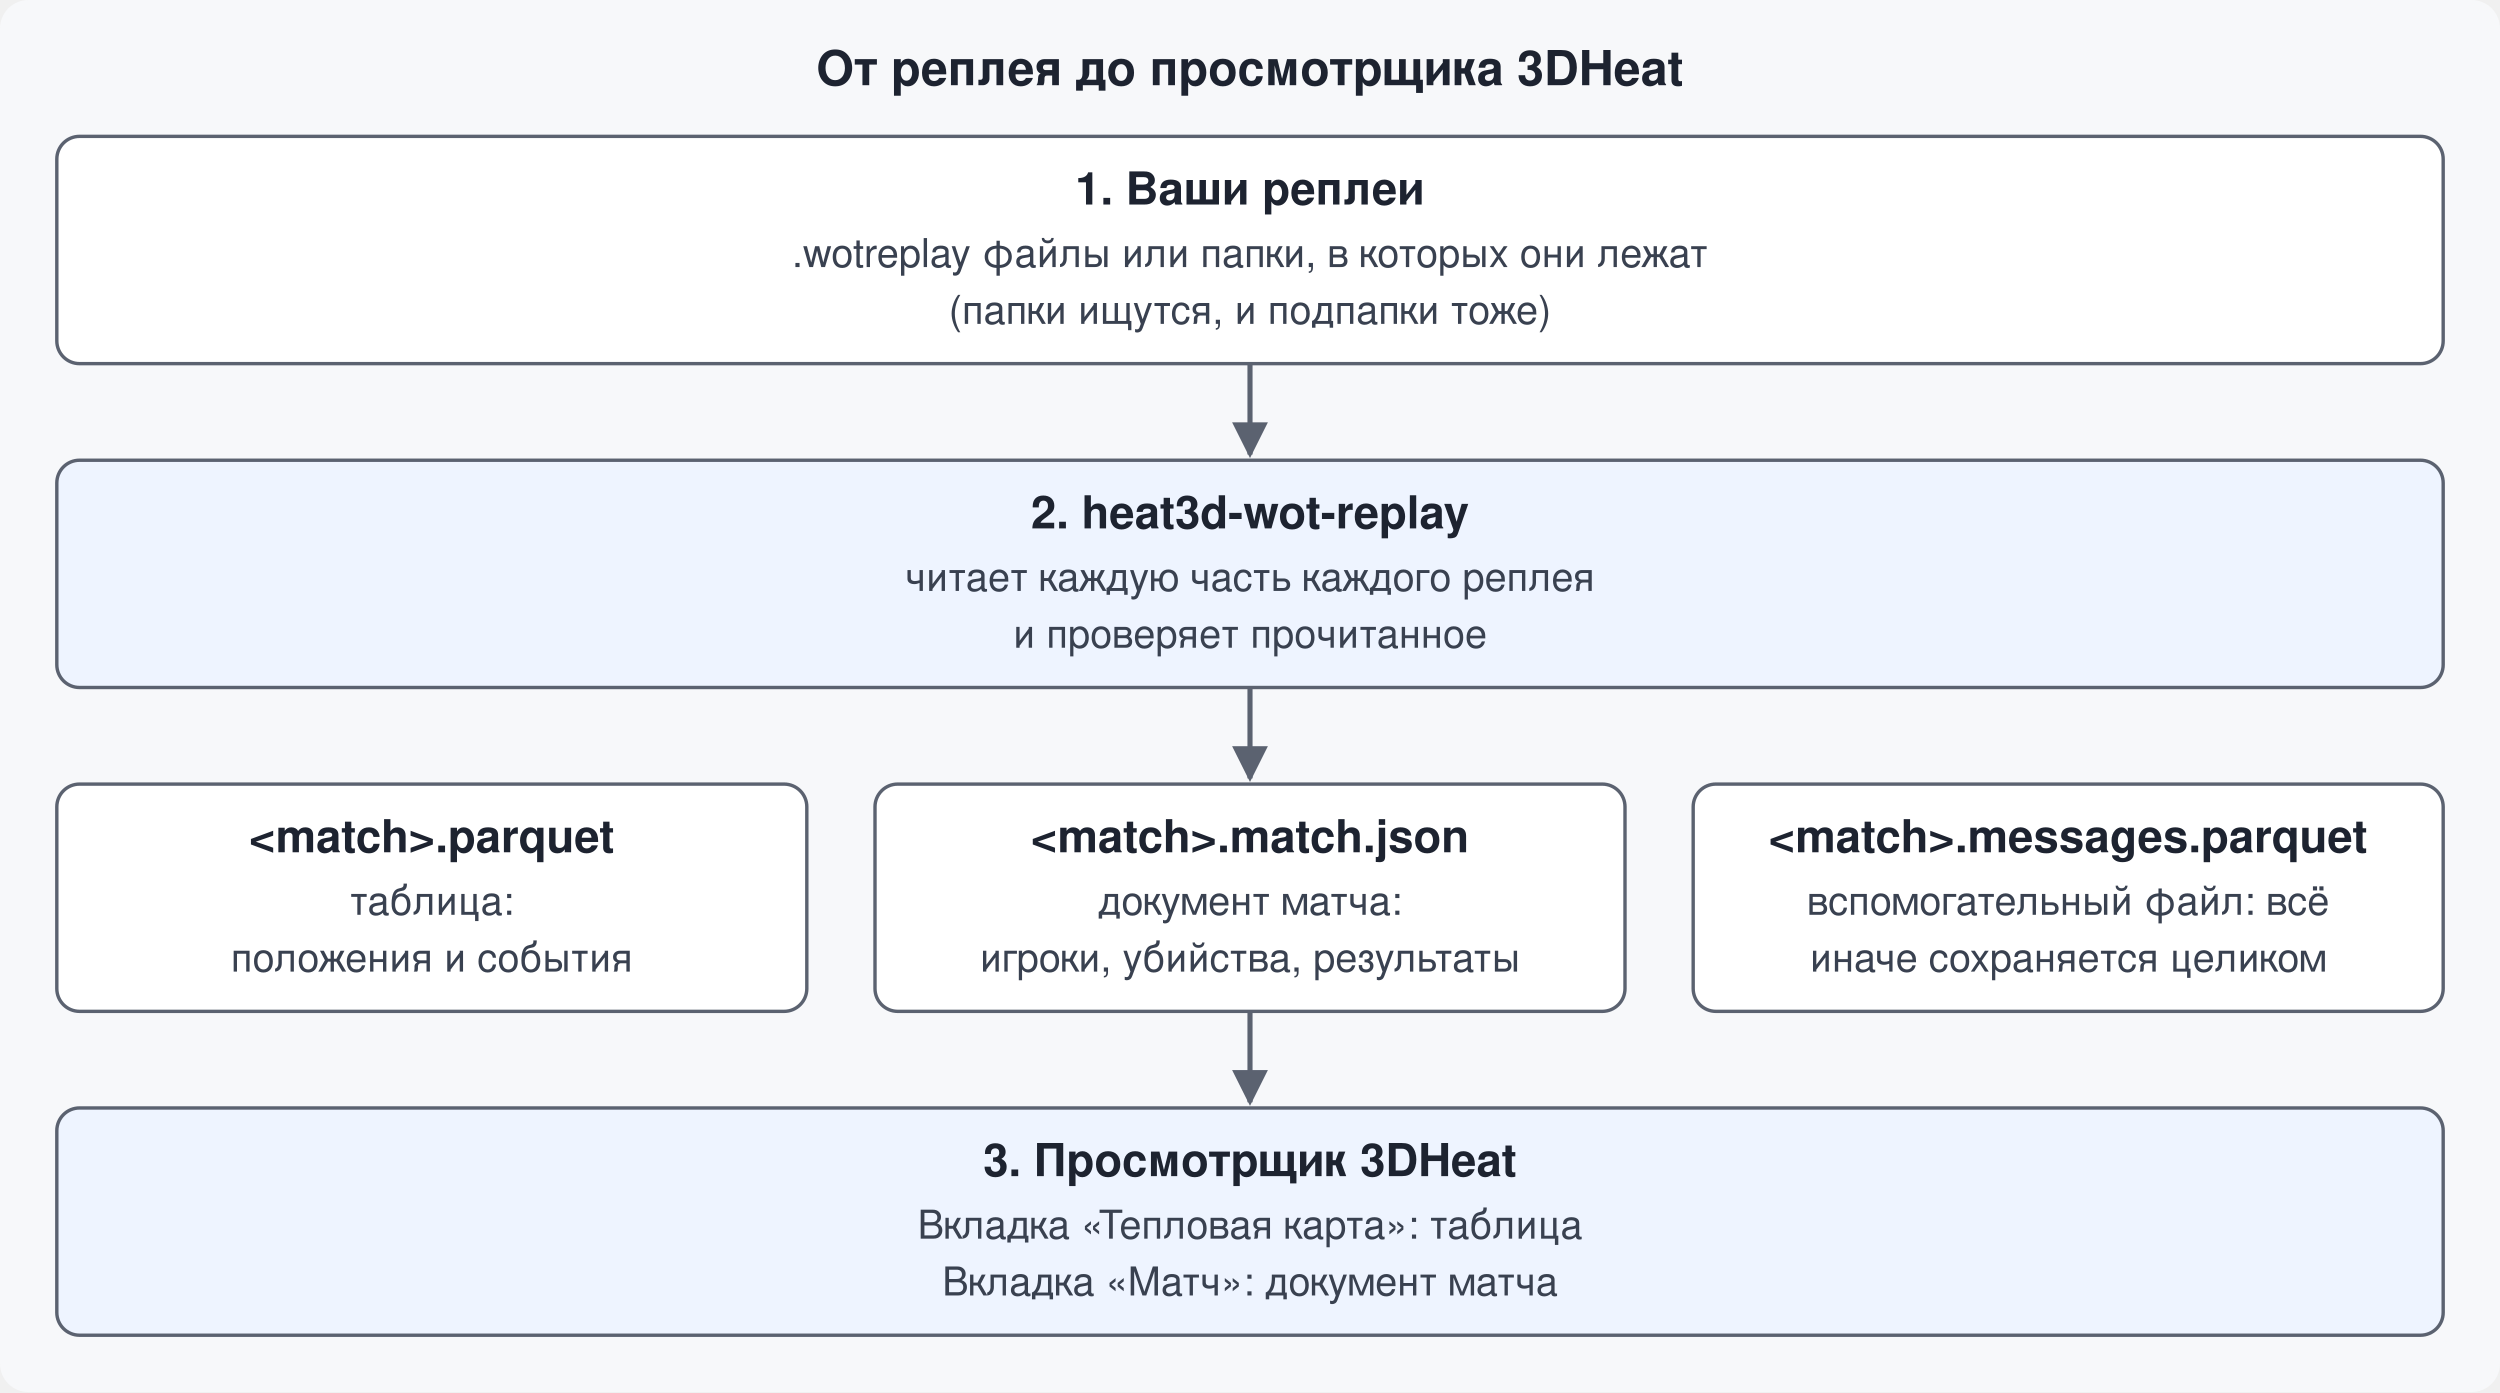
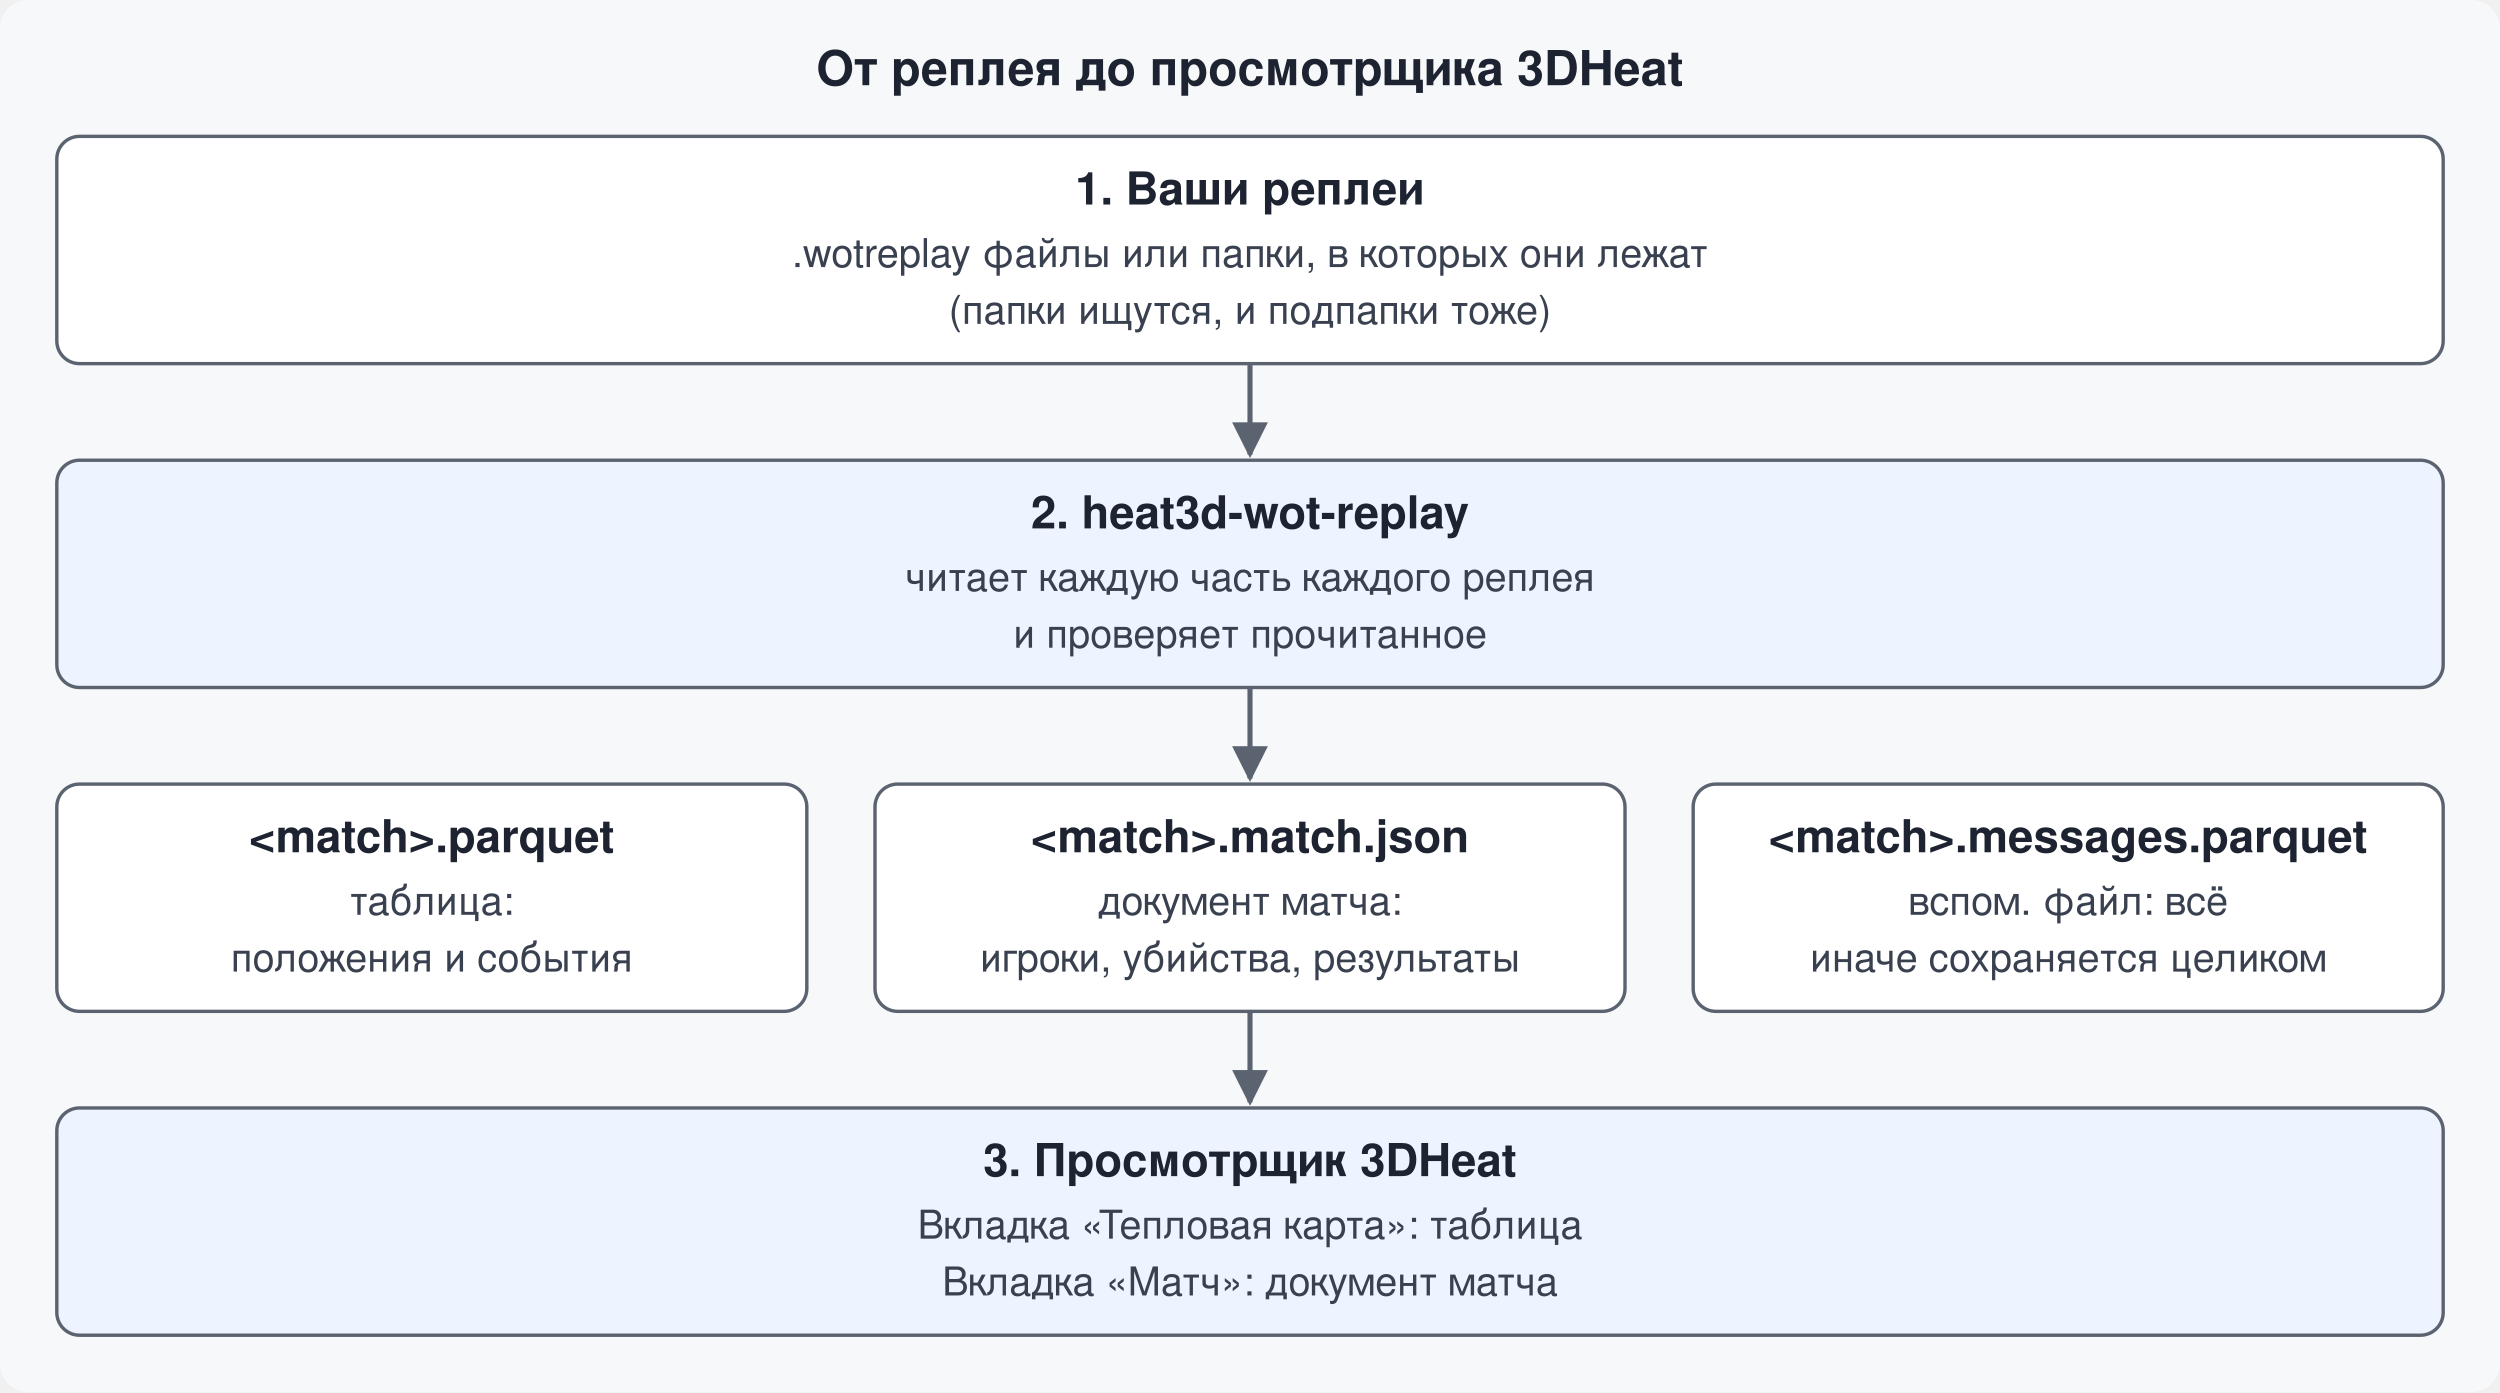
<svg xmlns="http://www.w3.org/2000/svg" width="880" height="490" viewBox="0 0 880 490" role="img" aria-label="From a replay to the 3DHeat viewer">
  <defs>
    <marker id="a" viewBox="0 0 10 10" refX="9" refY="5" markerWidth="7" markerHeight="7" orient="auto">
      <path d="M0,0 L10,5 L0,10 z" fill="#5b6270" />
    </marker>
  </defs>
  <rect width="880" height="490" rx="10" fill="#f7f8fa" />
  <text x="440" y="30" font-family="Segoe UI,Helvetica,Arial,sans-serif" font-size="17" font-weight="600" text-anchor="middle" fill="#1d2330">От реплея до просмотрщика 3DHeat</text>
  <rect x="20" y="48" width="840" height="80" rx="8" fill="#ffffff" stroke="#5b6270" stroke-width="1.2" />
  <text x="440" y="72" font-family="Segoe UI,Helvetica,Arial,sans-serif" font-size="16" font-weight="600" text-anchor="middle" fill="#1d2330">1. Ваши реплеи</text>
  <text x="440" y="94" font-family="Segoe UI,Helvetica,Arial,sans-serif" font-size="14" text-anchor="middle" fill="#394150">.wotreplay файлы или папки, в которых они лежат</text>
  <text x="440" y="114" font-family="Segoe UI,Helvetica,Arial,sans-serif" font-size="14" text-anchor="middle" fill="#394150">(папки ищутся, и подпапки тоже)</text>
  <line x1="440" y1="128" x2="440" y2="160" stroke="#5b6270" stroke-width="1.8" marker-end="url(#a)" />
  <rect x="20" y="162" width="840" height="80" rx="8" fill="#eef4ff" stroke="#5b6270" stroke-width="1.2" />
  <text x="440" y="186" font-family="Segoe UI,Helvetica,Arial,sans-serif" font-size="16" font-weight="600" text-anchor="middle" fill="#1d2330">2. heat3d-wot-replay</text>
  <text x="440" y="208" font-family="Segoe UI,Helvetica,Arial,sans-serif" font-size="14" text-anchor="middle" fill="#394150">читает каждую часть каждого реплея</text>
  <text x="440" y="228" font-family="Segoe UI,Helvetica,Arial,sans-serif" font-size="14" text-anchor="middle" fill="#394150">и проверяет прочитанное</text>
  <line x1="440" y1="242" x2="440" y2="274" stroke="#5b6270" stroke-width="1.8" marker-end="url(#a)" />
  <rect x="20" y="276" width="264" height="80" rx="8" fill="#ffffff" stroke="#5b6270" stroke-width="1.2" />
  <text x="152" y="300" font-family="Segoe UI,Helvetica,Arial,sans-serif" font-size="16" font-weight="600" text-anchor="middle" fill="#1d2330">&lt;match&gt;.parquet</text>
  <text x="152" y="322" font-family="Segoe UI,Helvetica,Arial,sans-serif" font-size="14" text-anchor="middle" fill="#394150">таблица:</text>
  <text x="152" y="342" font-family="Segoe UI,Helvetica,Arial,sans-serif" font-size="14" text-anchor="middle" fill="#394150">положения и события</text>
  <rect x="308" y="276" width="264" height="80" rx="8" fill="#ffffff" stroke="#5b6270" stroke-width="1.2" />
  <text x="440" y="300" font-family="Segoe UI,Helvetica,Arial,sans-serif" font-size="16" font-weight="600" text-anchor="middle" fill="#1d2330">&lt;match&gt;.match.json</text>
  <text x="440" y="322" font-family="Segoe UI,Helvetica,Arial,sans-serif" font-size="14" text-anchor="middle" fill="#394150">документ матча:</text>
  <text x="440" y="342" font-family="Segoe UI,Helvetica,Arial,sans-serif" font-size="14" text-anchor="middle" fill="#394150">игроки, убийства, результаты</text>
  <rect x="596" y="276" width="264" height="80" rx="8" fill="#ffffff" stroke="#5b6270" stroke-width="1.2" />
  <text x="728" y="300" font-family="Segoe UI,Helvetica,Arial,sans-serif" font-size="16" font-weight="600" text-anchor="middle" fill="#1d2330">&lt;match&gt;.messages.parquet</text>
-   <text x="728" y="322" font-family="Segoe UI,Helvetica,Arial,sans-serif" font-size="14" text-anchor="middle" fill="#394150">вспомогательный файл: всё</text>
+   <text x="728" y="322" font-family="Segoe UI,Helvetica,Arial,sans-serif" font-size="14" text-anchor="middle" fill="#394150">вспом. файл: всё</text>
  <text x="728" y="342" font-family="Segoe UI,Helvetica,Arial,sans-serif" font-size="14" text-anchor="middle" fill="#394150">иначе сохраняется целиком</text>
  <line x1="440" y1="356" x2="440" y2="388" stroke="#5b6270" stroke-width="1.8" marker-end="url(#a)" />
  <rect x="20" y="390" width="840" height="80" rx="8" fill="#eef4ff" stroke="#5b6270" stroke-width="1.2" />
  <text x="440" y="414" font-family="Segoe UI,Helvetica,Arial,sans-serif" font-size="16" font-weight="600" text-anchor="middle" fill="#1d2330">3. Просмотрщик 3DHeat</text>
  <text x="440" y="436" font-family="Segoe UI,Helvetica,Arial,sans-serif" font-size="14" text-anchor="middle" fill="#394150">Вкладка «Тепловая карта»: таблица</text>
  <text x="440" y="456" font-family="Segoe UI,Helvetica,Arial,sans-serif" font-size="14" text-anchor="middle" fill="#394150">Вкладка «Матч»: документ матча</text>
</svg>
